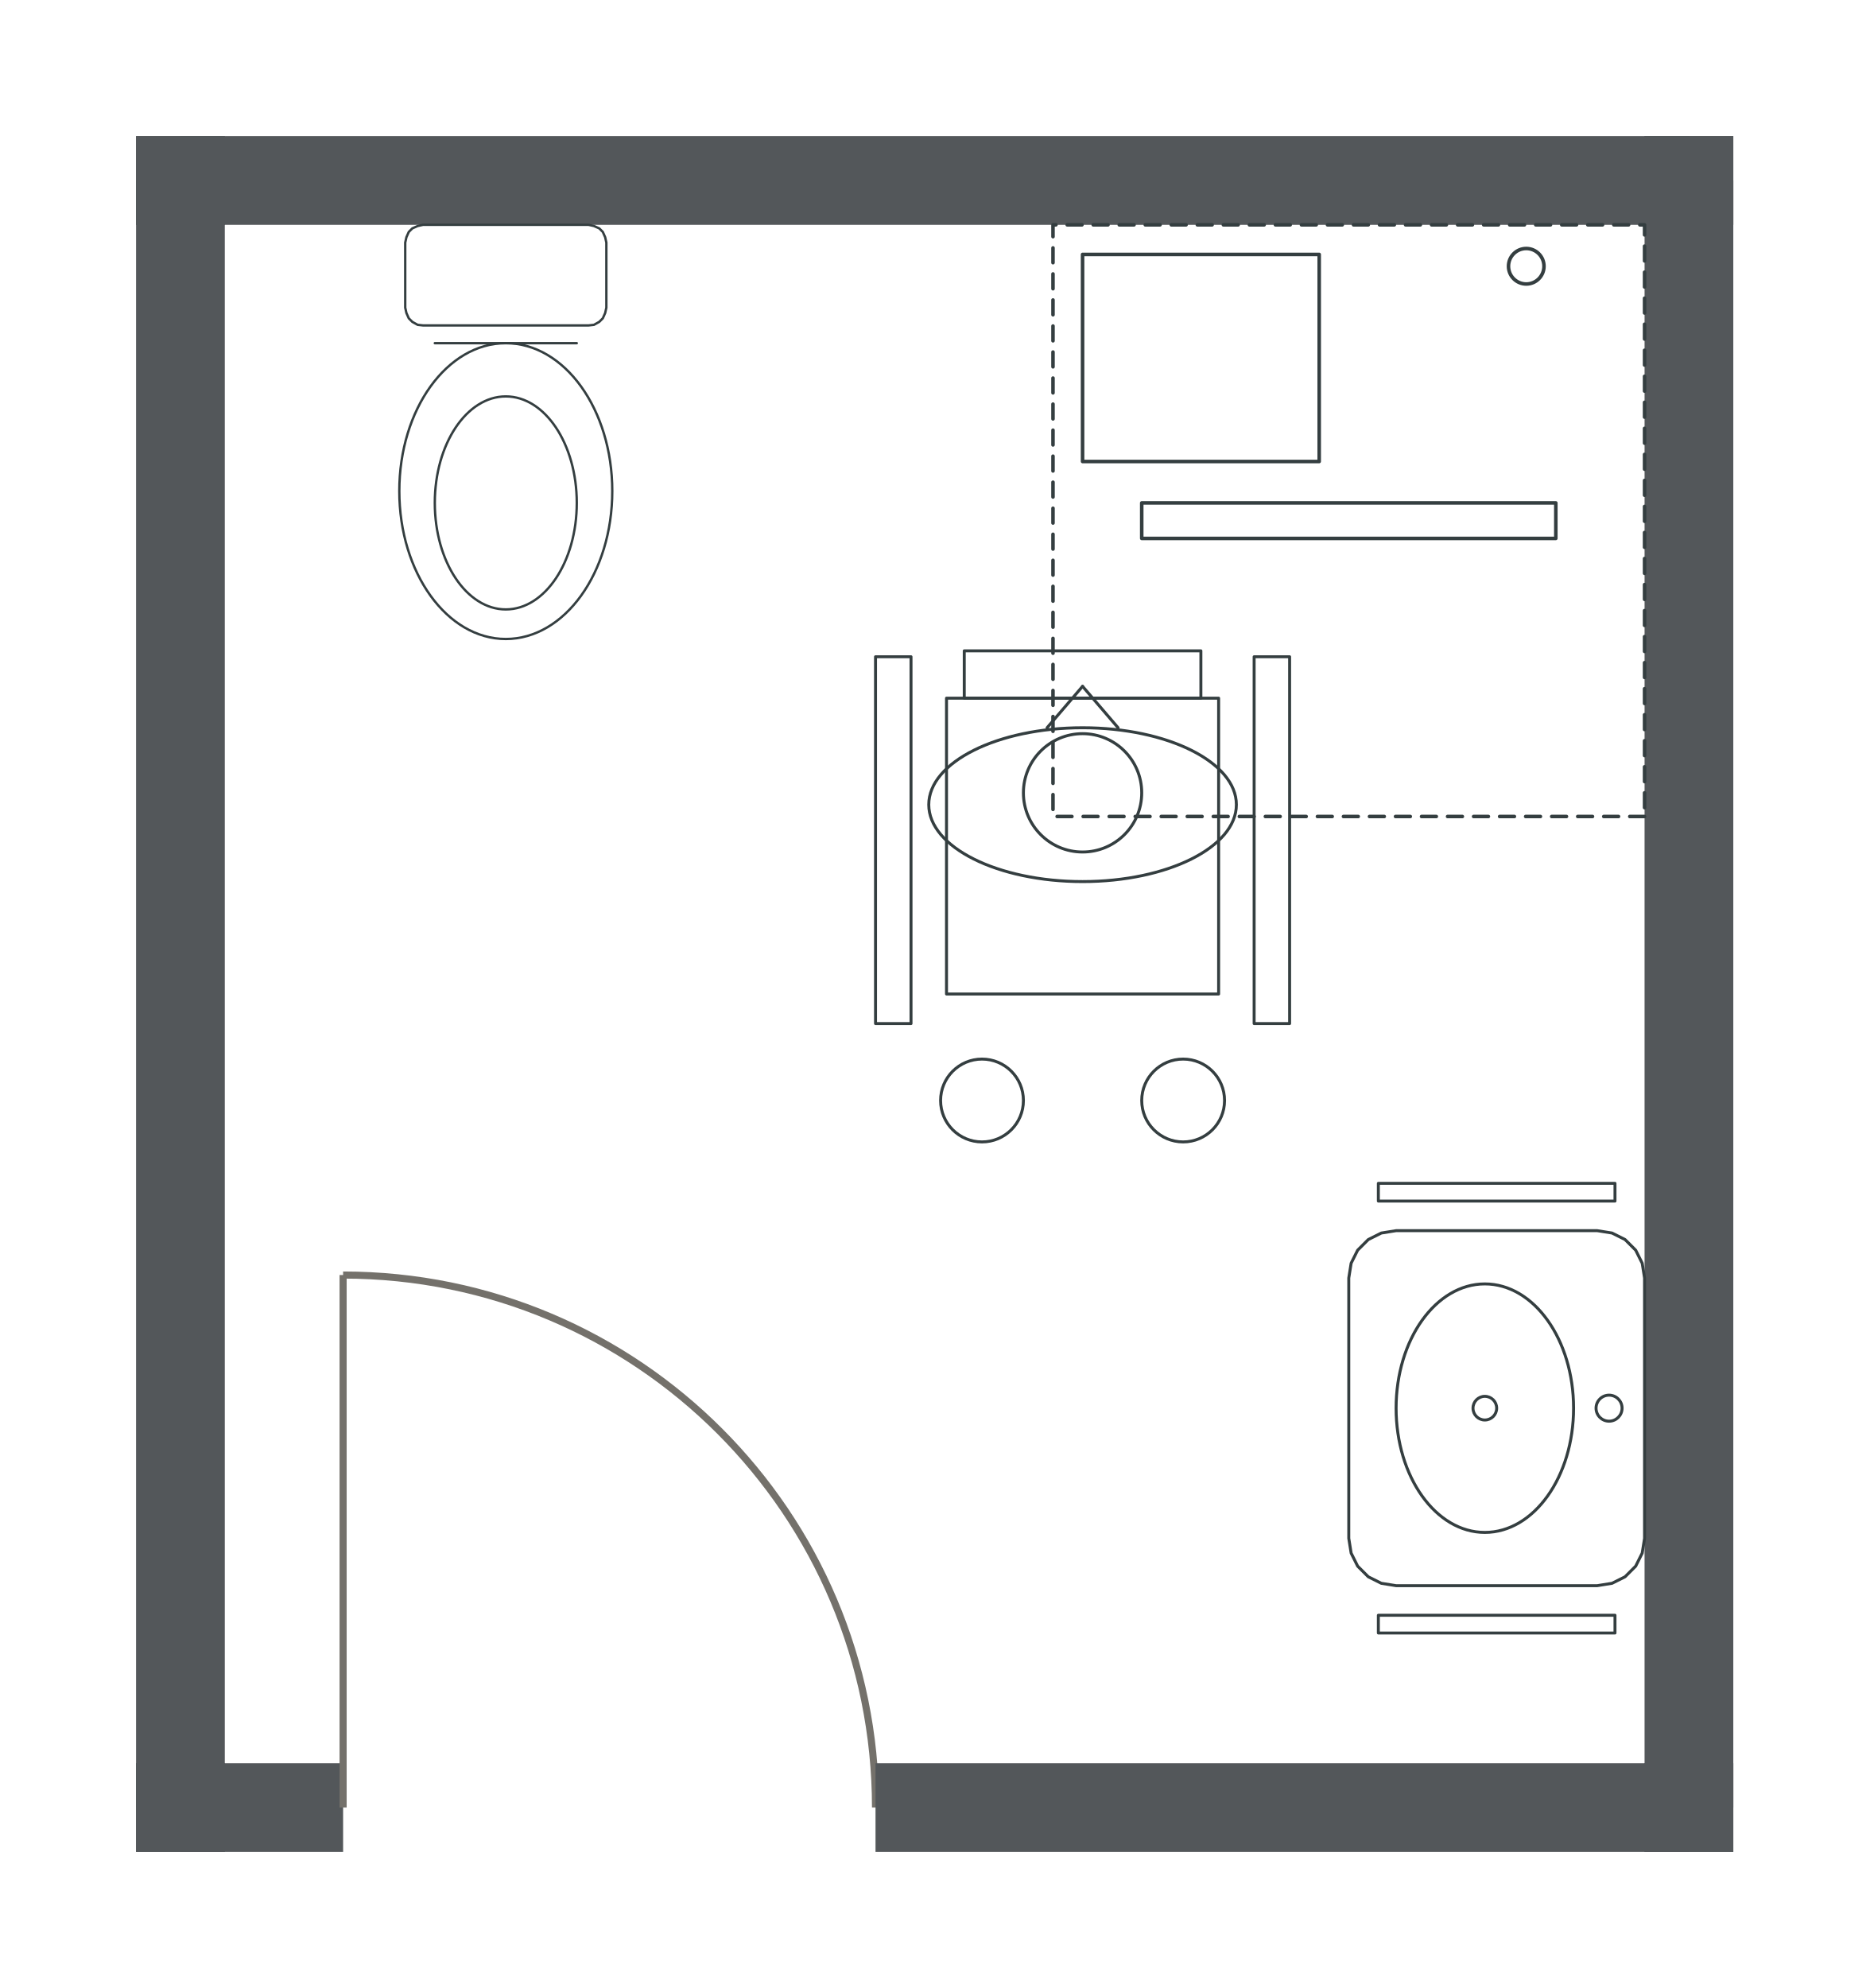
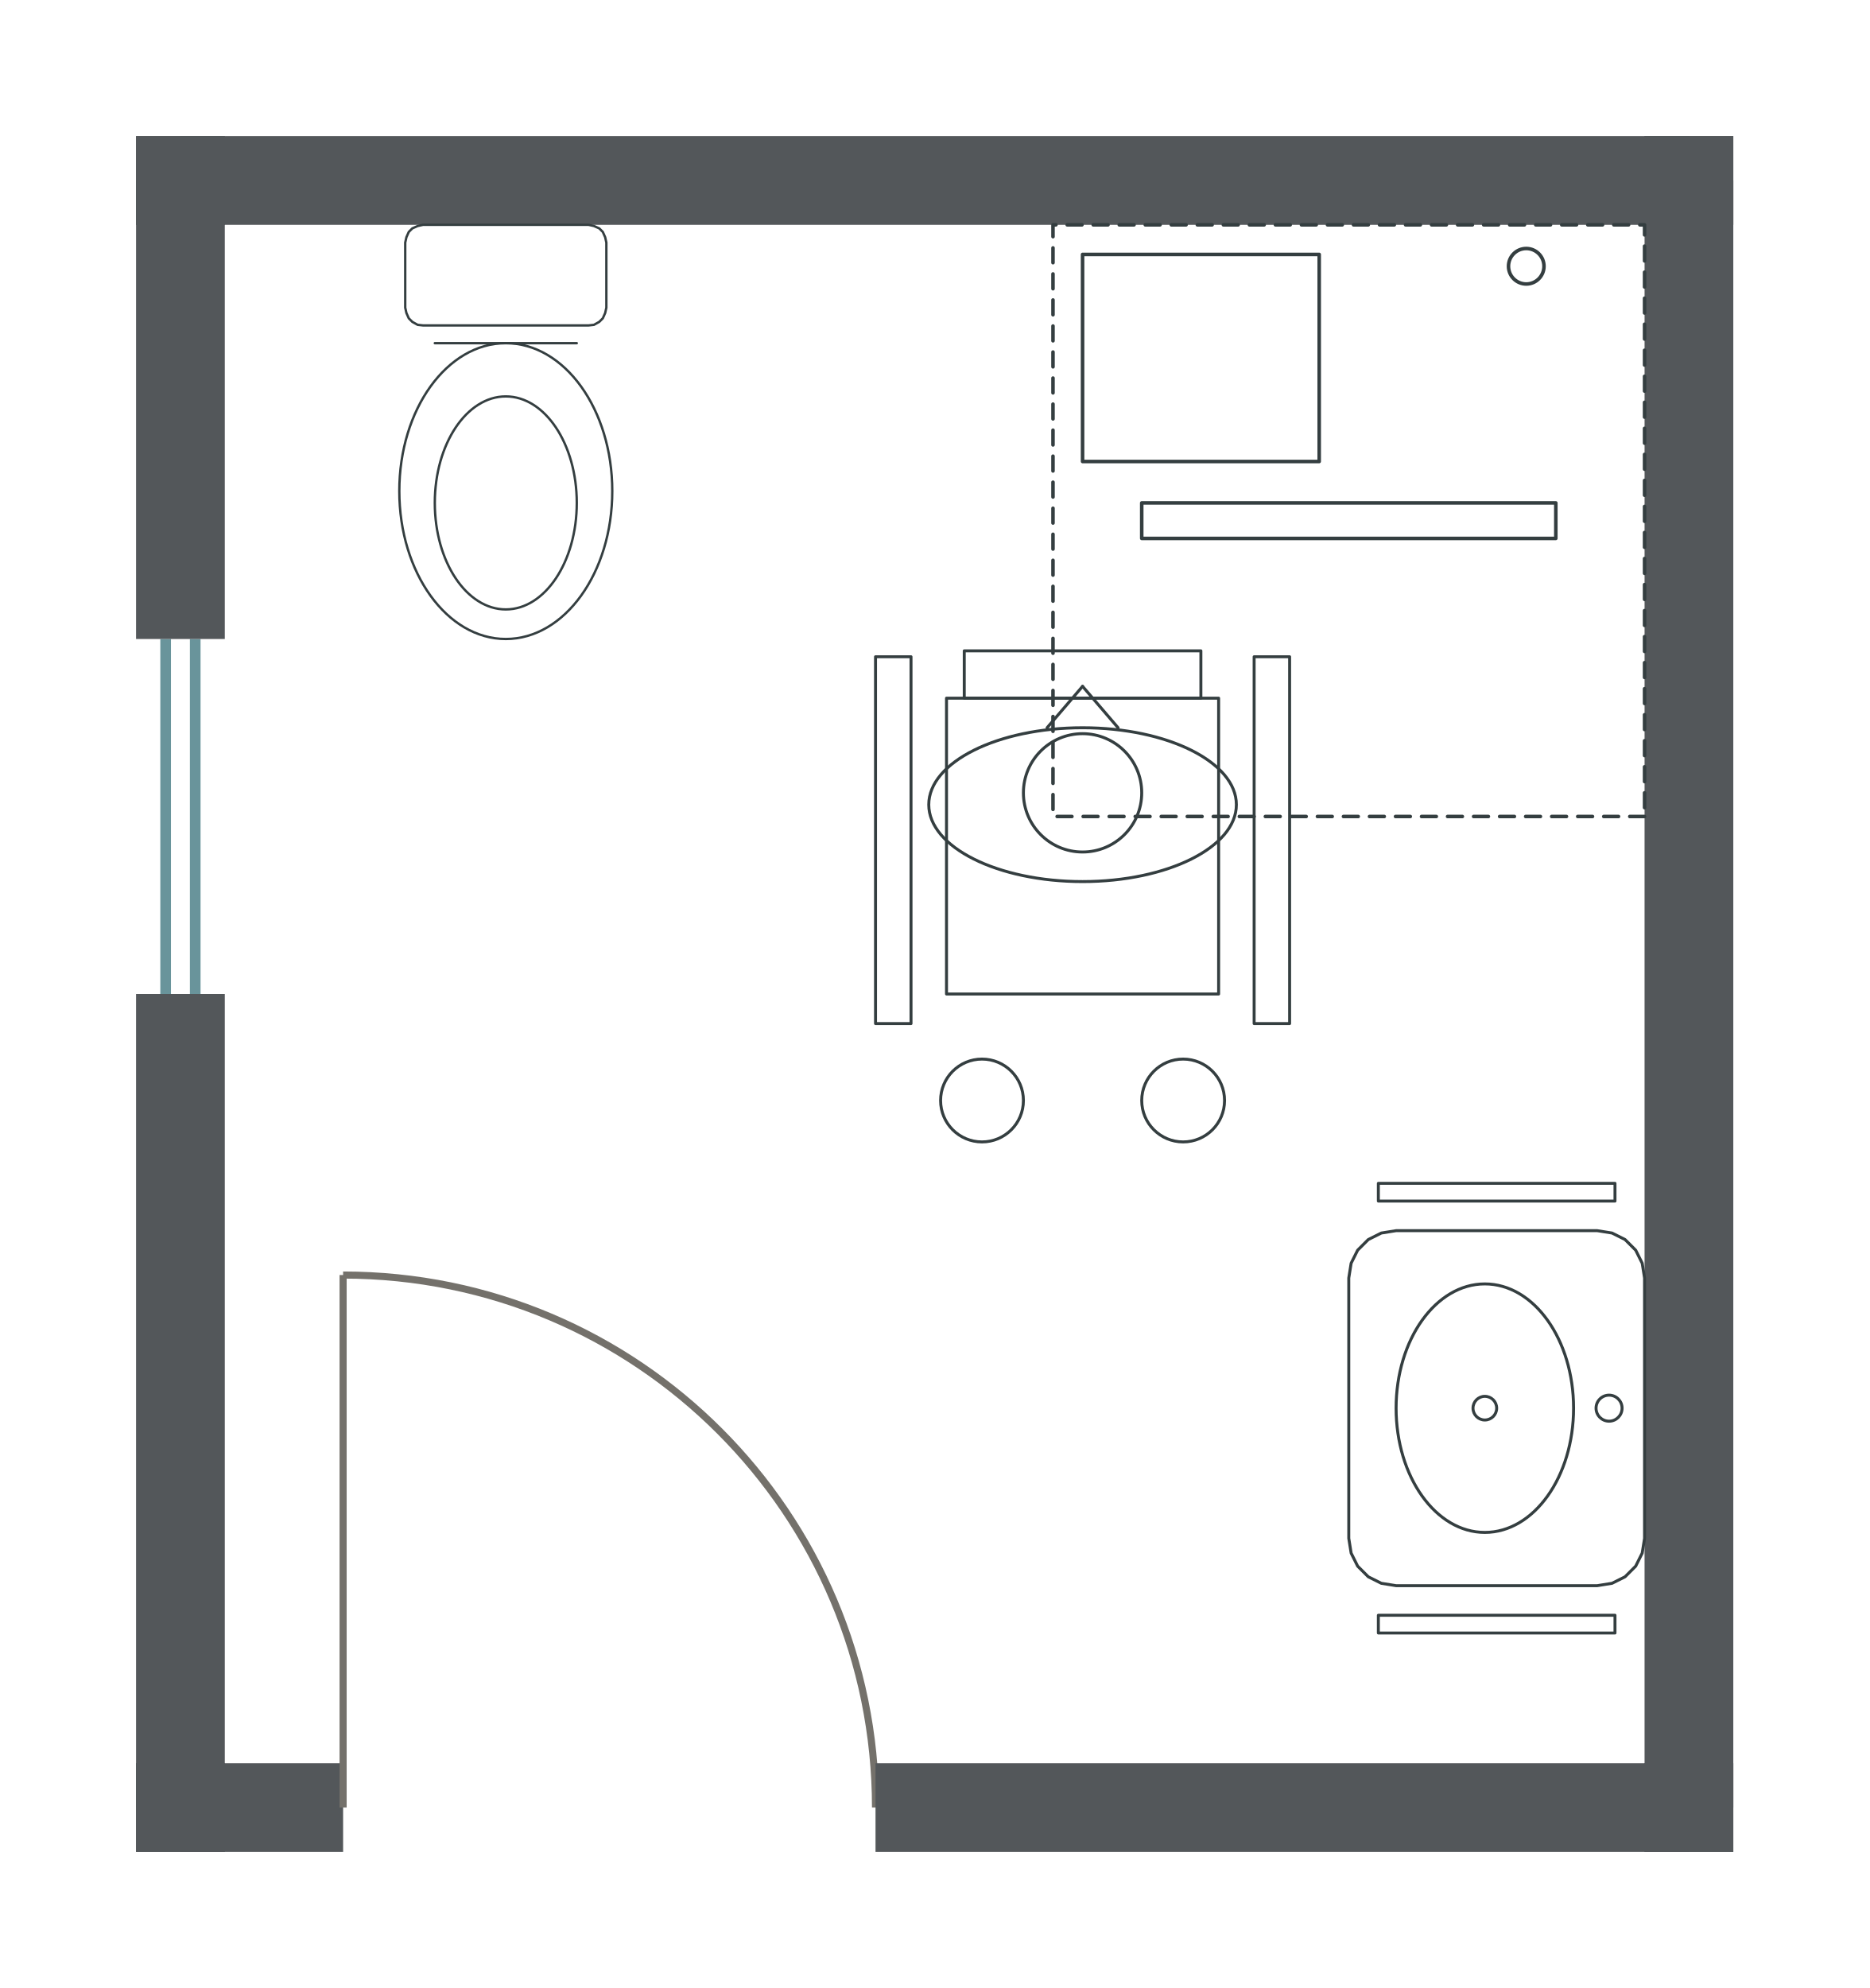
<svg xmlns="http://www.w3.org/2000/svg" viewBox="-0.23 -3.13 3.16 3.36" style="width:100%;height:142px;display:block;background:#f4efe3;border-radius:4px" role="img" aria-label="Planta arquitectónica">
-   <line x1="0.075" y1="-0.075" x2="0.075" y2="-2.825" stroke="#53575a" stroke-width="0.15" stroke-linecap="butt" />
+   <line x1="0.075" y1="-0.075" x2="0.075" y2="-1.45" stroke="#53575a" stroke-width="0.15" stroke-linecap="butt" />
+   <g transform="translate(0.075 -1.45) rotate(-90)" stroke="#69949b" stroke-width=".018">
+     <path d="M0 -.025 H0.6 M0 .025 H0.6" />
+   </g>
+   <line x1="0.075" y1="-2.05" x2="0.075" y2="-2.825" stroke="#53575a" stroke-width="0.15" stroke-linecap="butt" />
  <rect x="0" y="-0.15" width="0.15" height="0.15" fill="#53575a" />
  <rect x="0" y="-2.9" width="0.15" height="0.15" fill="#53575a" />
  <line x1="2.625" y1="-0.075" x2="2.625" y2="-2.825" stroke="#53575a" stroke-width="0.15" stroke-linecap="butt" />
  <rect x="2.55" y="-0.15" width="0.15" height="0.15" fill="#53575a" />
  <rect x="2.55" y="-2.9" width="0.15" height="0.15" fill="#53575a" />
  <line x1="0.075" y1="-0.075" x2="0.35" y2="-0.075" stroke="#53575a" stroke-width="0.15" stroke-linecap="butt" />
  <g transform="translate(0.35 -0.075) rotate(0)" stroke="#74716b" stroke-width=".012" fill="none">
    <path d="M0 0 V-0.9 M0 -0.9 A0.9 0.9 0 0 1 0.9 0" />
  </g>
  <line x1="1.25" y1="-0.075" x2="2.625" y2="-0.075" stroke="#53575a" stroke-width="0.15" stroke-linecap="butt" />
  <rect x="0" y="-0.15" width="0.15" height="0.15" fill="#53575a" />
  <rect x="2.55" y="-0.15" width="0.15" height="0.15" fill="#53575a" />
  <line x1="0.075" y1="-2.825" x2="2.625" y2="-2.825" stroke="#53575a" stroke-width="0.15" stroke-linecap="butt" />
  <rect x="0" y="-2.9" width="0.15" height="0.15" fill="#53575a" />
  <rect x="2.55" y="-2.9" width="0.15" height="0.15" fill="#53575a" />
  <g transform="translate(0.825 -2.75) rotate(-180)" color="#343e40">
    <g fill="none" stroke="currentColor" stroke-width="0.004" stroke-linecap="round" stroke-linejoin="round" vector-effect="non-scaling-stroke">
      <polygon points="0.34,0 0.349,-0.002 0.358,-0.006 0.364,-0.012 0.368,-0.021 0.37,-0.03 0.37,-0.14 0.368,-0.149 0.364,-0.158 0.358,-0.164 0.349,-0.169 0.34,-0.17 0.06,-0.17 0.051,-0.169 0.042,-0.164 0.036,-0.158 0.032,-0.149 0.03,-0.14 0.03,-0.03 0.032,-0.021 0.036,-0.012 0.042,-0.006 0.051,-0.002 0.06,0" />
      <ellipse cx="0.2" cy="-0.45" rx="0.18" ry="0.25" transform="rotate(0.000 0.2 -0.45)" />
      <ellipse cx="0.2" cy="-0.47" rx="0.12" ry="0.18" transform="rotate(0.000 0.2 -0.47)" />
      <line x1="0.08" y1="-0.2" x2="0.32" y2="-0.2" />
    </g>
  </g>
  <g transform="translate(2.55 -2.75) rotate(-180)" color="#343e40">
    <g fill="none" stroke="currentColor" stroke-width="0.006" stroke-linecap="round" stroke-linejoin="round" vector-effect="non-scaling-stroke">
      <rect x="0" y="-1" width="1" height="1" stroke-dasharray="0.025 0.019" />
      <rect x="0.15" y="-0.53" width="0.7" height="0.06" />
      <rect x="0.55" y="-0.4" width="0.4" height="0.35" />
      <circle cx="0.2" cy="-0.07" r="0.03" />
    </g>
  </g>
  <g transform="translate(2.55 -0.45) rotate(-90)" color="#343e40">
    <g fill="none" stroke="currentColor" stroke-width="0.005" stroke-linecap="round" stroke-linejoin="round" vector-effect="non-scaling-stroke">
      <polygon points="0.52,0 0.545,-0.004 0.567,-0.015 0.585,-0.033 0.596,-0.055 0.6,-0.08 0.6,-0.42 0.596,-0.445 0.585,-0.467 0.567,-0.485 0.545,-0.496 0.52,-0.5 0.08,-0.5 0.055,-0.496 0.033,-0.485 0.015,-0.467 0.004,-0.445 0,-0.42 0,-0.08 0.004,-0.055 0.015,-0.033 0.033,-0.015 0.055,-0.004 0.08,0" />
      <ellipse cx="0.3" cy="-0.27" rx="0.21" ry="0.15" transform="rotate(0.000 0.3 -0.27)" />
      <circle cx="0.3" cy="-0.27" r="0.02" />
      <circle cx="0.3" cy="-0.06" r="0.022" />
      <rect x="-0.08" y="-0.45" width="0.03" height="0.4" />
      <rect x="0.65" y="-0.45" width="0.03" height="0.4" />
    </g>
  </g>
  <g transform="translate(1.25 -1.15) rotate(0)" color="#343e40">
    <g fill="none" stroke="currentColor" stroke-width="0.005" stroke-linecap="round" stroke-linejoin="round" vector-effect="non-scaling-stroke">
      <rect x="0.12" y="-0.8" width="0.46" height="0.5" />
      <rect x="0" y="-0.87" width="0.06" height="0.62" />
      <rect x="0.64" y="-0.87" width="0.06" height="0.62" />
      <rect x="0.15" y="-0.88" width="0.4" height="0.08" />
      <circle cx="0.18" cy="-0.12" r="0.07" />
      <circle cx="0.52" cy="-0.12" r="0.07" />
      <ellipse cx="0.35" cy="-0.62" rx="0.26" ry="0.13" transform="rotate(0.000 0.35 -0.62)" />
      <circle cx="0.35" cy="-0.64" r="0.1" />
      <line x1="0.29" y1="-0.75" x2="0.35" y2="-0.82" />
      <line x1="0.41" y1="-0.75" x2="0.35" y2="-0.82" />
    </g>
  </g>
</svg>
